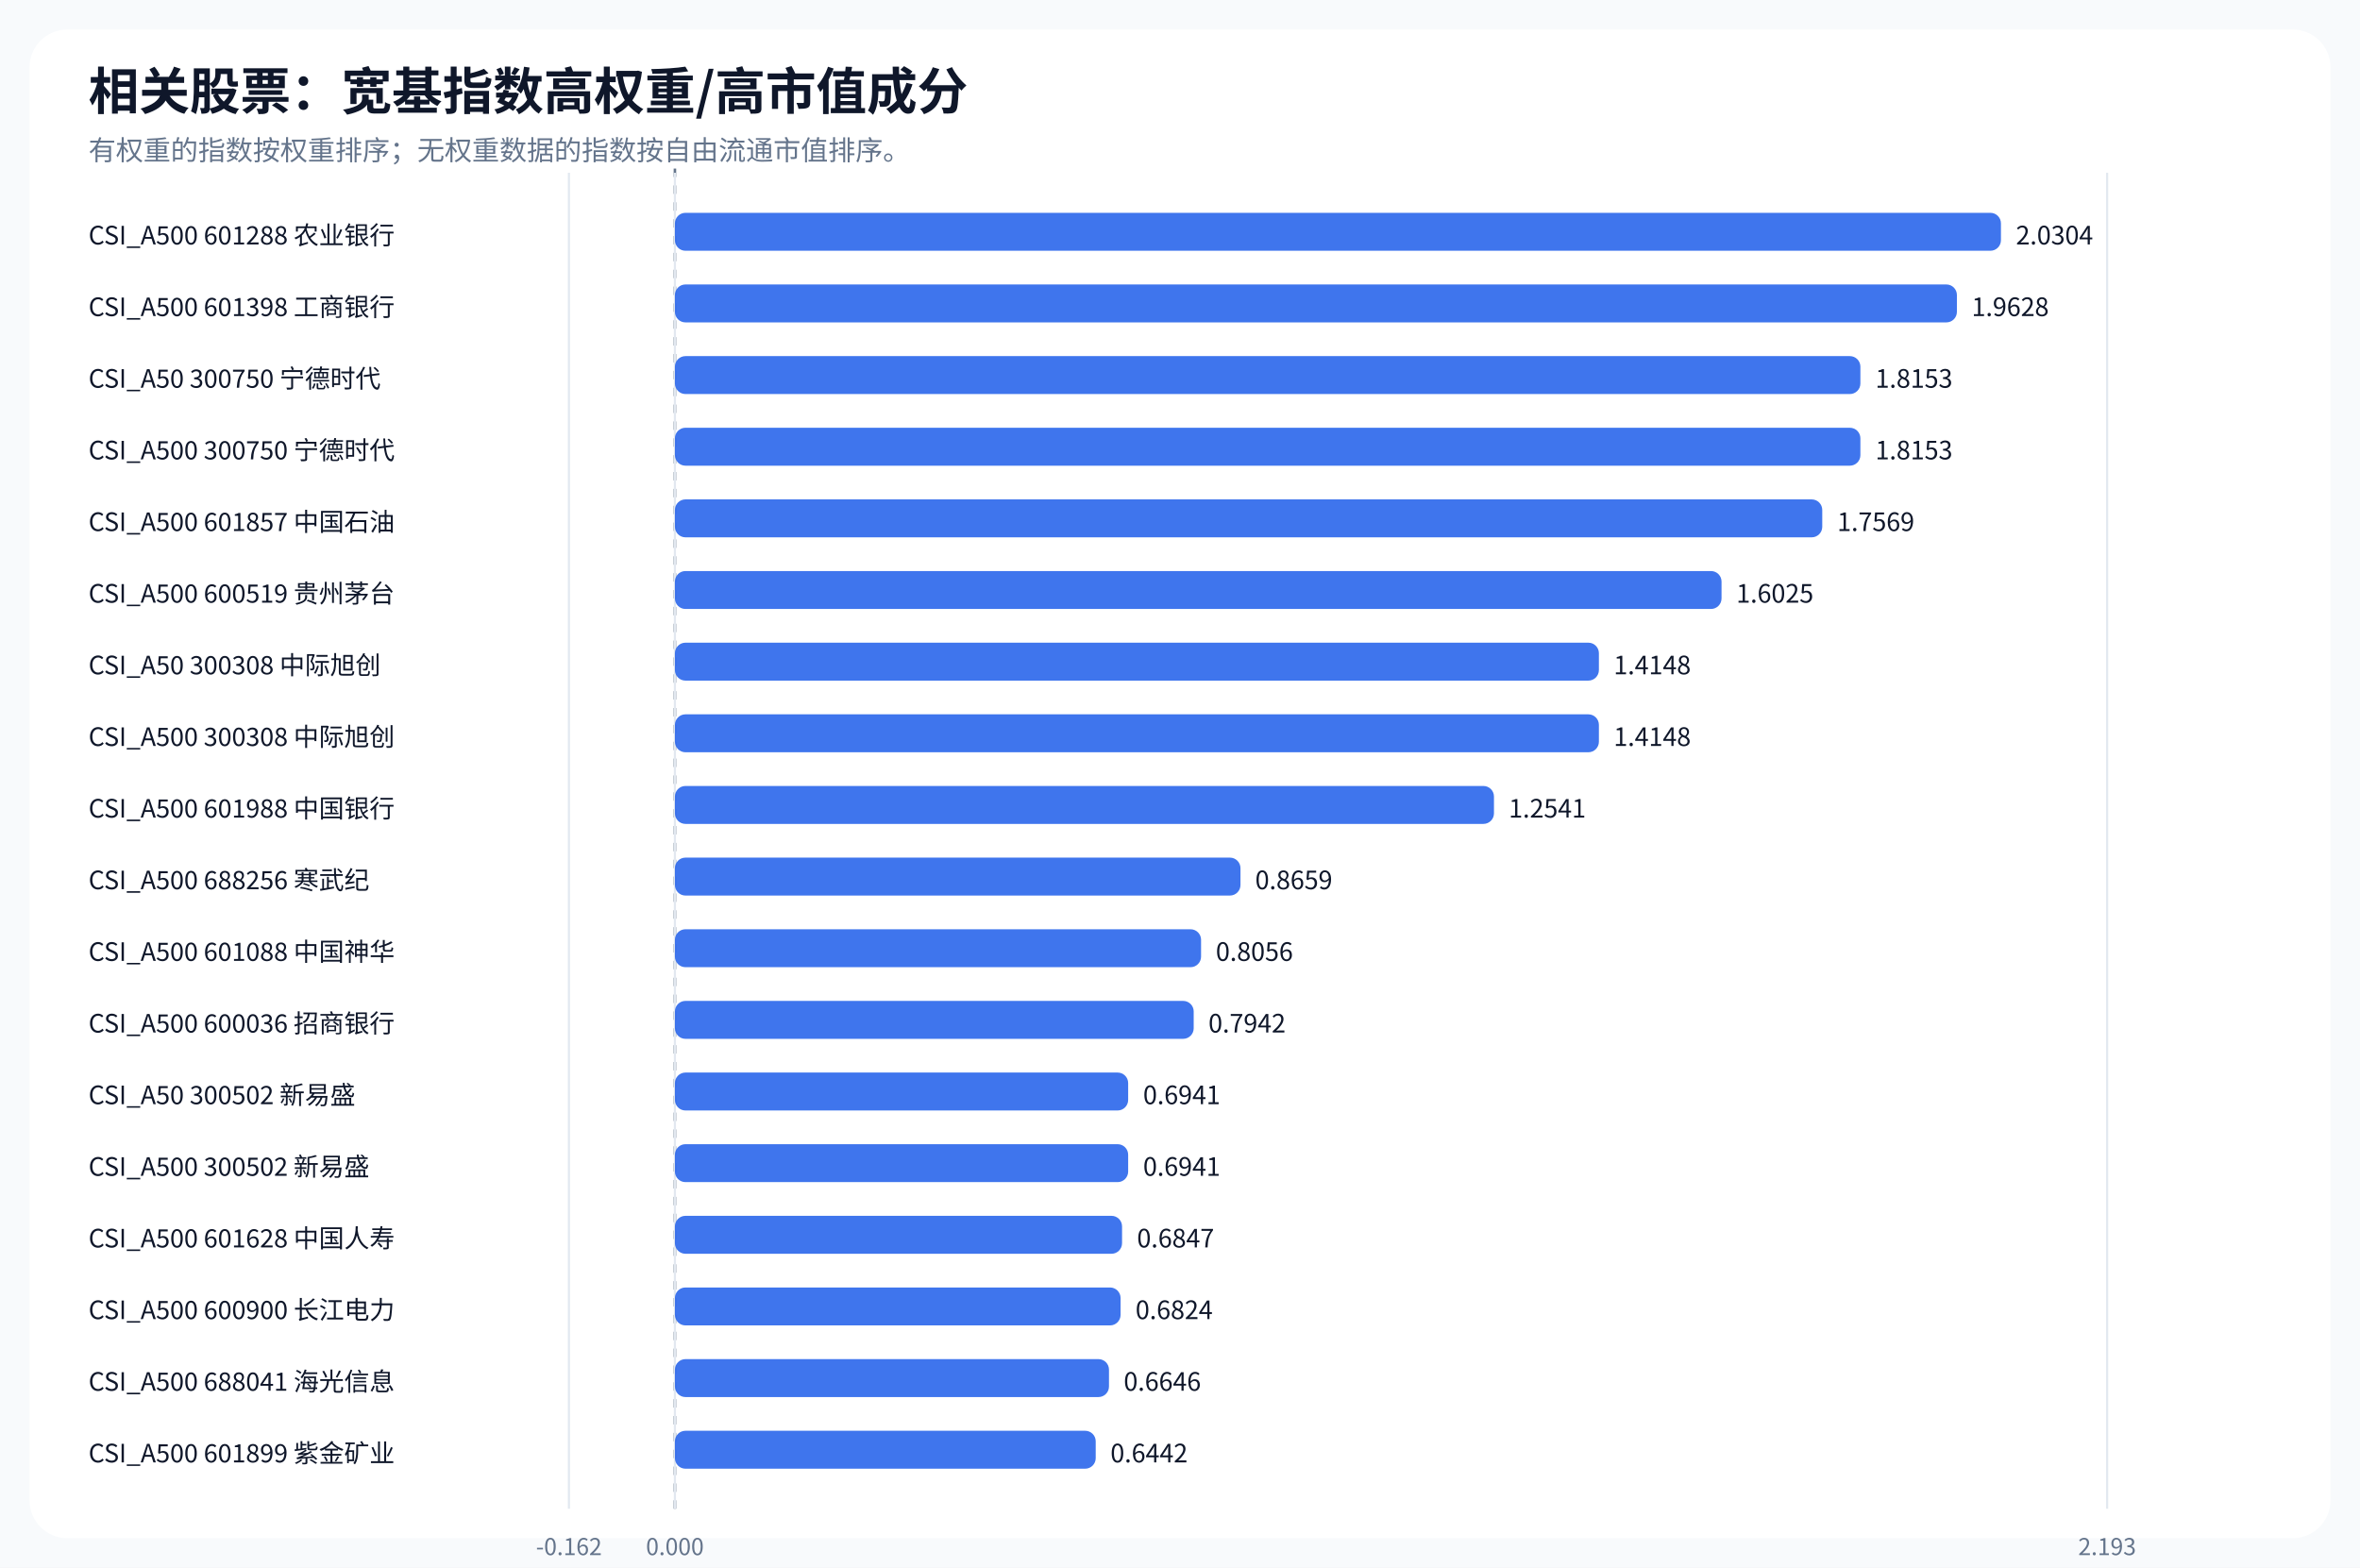
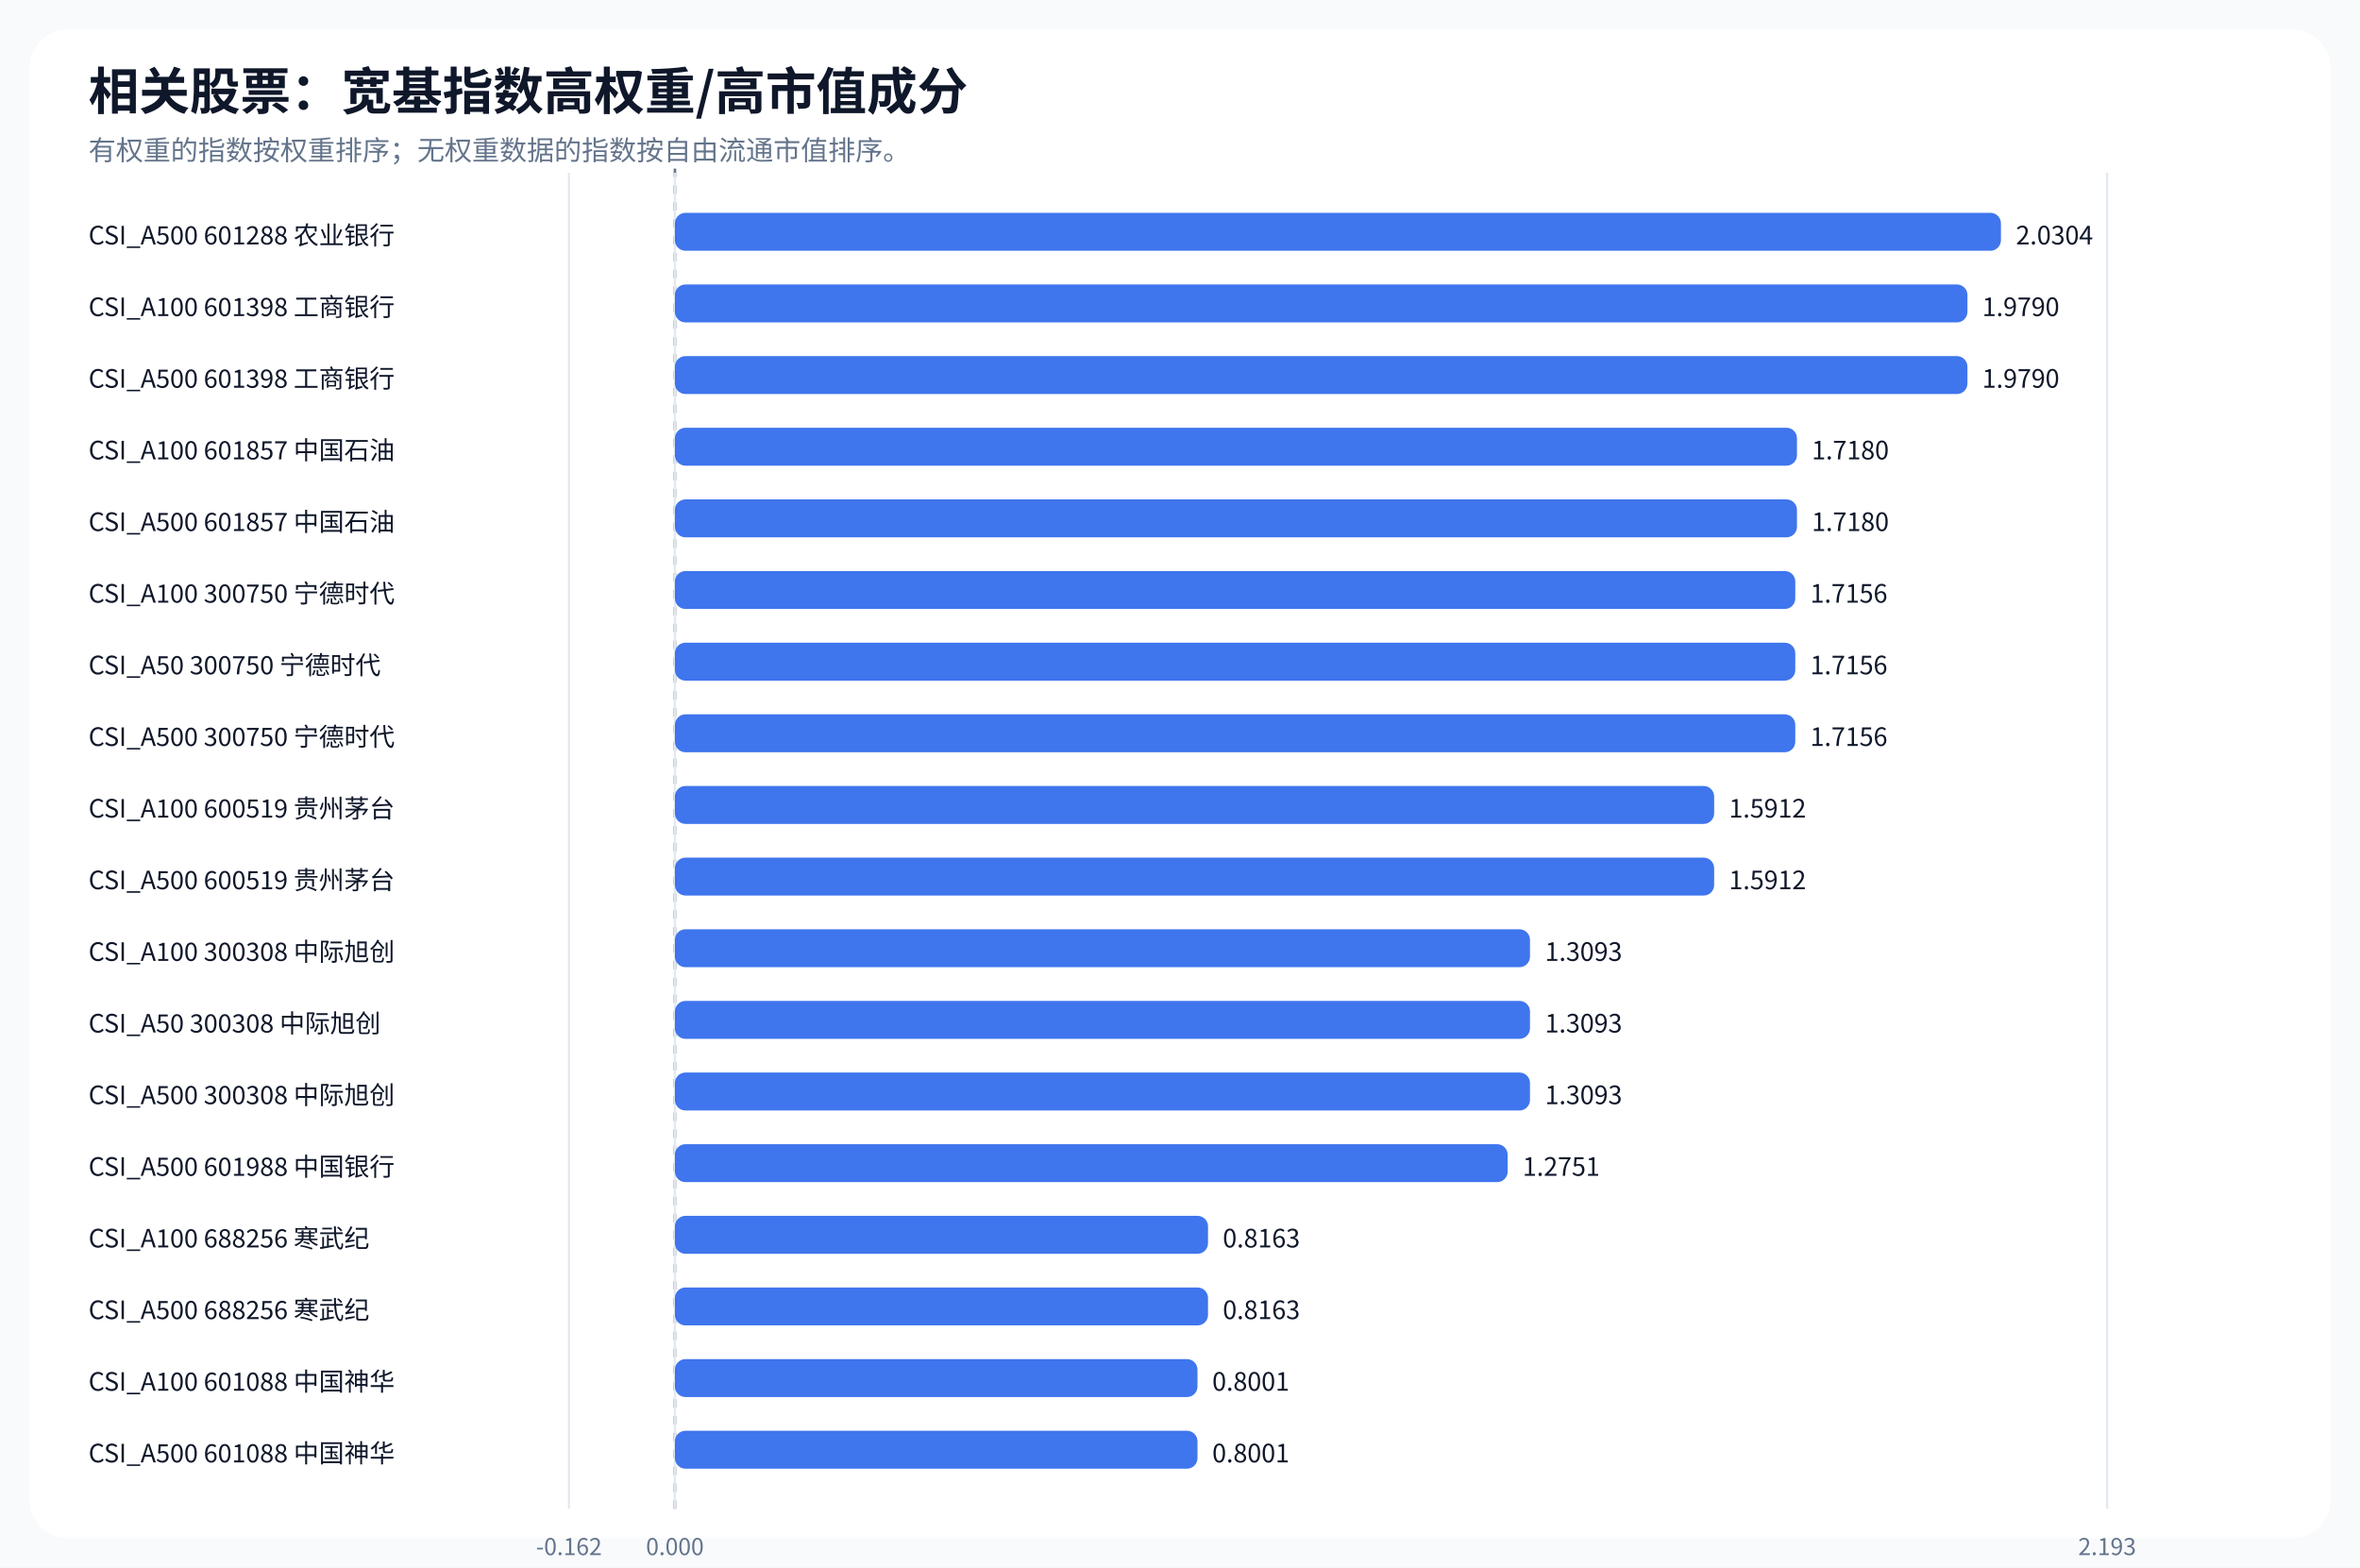
<svg xmlns="http://www.w3.org/2000/svg" width="1120" height="744" viewBox="0 0 1120 744" role="img">
  <style>
  text { font-family: 'Noto Sans CJK SC','Microsoft YaHei','PingFang SC','WenQuanYi Micro Hei',Arial,sans-serif; fill: #0f172a; }
  .title { font-size: 24px; font-weight: 800; }
  .subtitle { font-size: 13px; fill: #64748b; }
  .label { font-size: 12px; fill: #0f172a; }
  .muted { font-size: 11px; fill: #64748b; }
  .axis { stroke: #e2e8f0; stroke-width: 1; }
</style>
  <rect width="100%" height="100%" fill="#f8fafc" />
  <rect x="14" y="14" width="1092" height="716" rx="18" fill="#ffffff" />
  <text x="42" y="52" class="title">相关股票：宽基指数高权重/高市值成分</text>
  <text x="42" y="76" class="subtitle">有权重的指数按权重排序；无权重数据的指数按自由流通市值排序。</text>
  <line x1="320.3" y1="80" x2="320.3" y2="718" stroke="#64748b" stroke-width="1.2" stroke-dasharray="4 4" />
  <line x1="270.0" y1="82" x2="270.0" y2="716" class="axis" />
  <text x="270.0" y="738" text-anchor="middle" class="muted">-0.162</text>
  <line x1="320.3" y1="82" x2="320.3" y2="716" class="axis" />
  <text x="320.3" y="738" text-anchor="middle" class="muted">0.000</text>
  <line x1="1000.0" y1="82" x2="1000.0" y2="716" class="axis" />
  <text x="1000.0" y="738" text-anchor="middle" class="muted">2.193</text>
  <text x="42" y="116" class="label">CSI_A500 601288 农业银行</text>
  <rect x="320.3" y="101" width="629.3" height="18" rx="5" fill="#2563eb" opacity="0.88" />
  <text x="956.7" y="116" text-anchor="start" class="label">2.0304</text>
-   <text x="42" y="150" class="label">CSI_A500 601398 工商银行</text>
-   <rect x="320.3" y="135" width="608.4" height="18" rx="5" fill="#2563eb" opacity="0.88" />
-   <text x="935.7" y="150" text-anchor="start" class="label">1.9628</text>
-   <text x="42" y="184" class="label">CSI_A50 300750 宁德时代</text>
-   <rect x="320.3" y="169" width="562.6" height="18" rx="5" fill="#2563eb" opacity="0.88" />
-   <text x="890.0" y="184" text-anchor="start" class="label">1.8153</text>
-   <text x="42" y="218" class="label">CSI_A500 300750 宁德时代</text>
-   <rect x="320.3" y="203" width="562.6" height="18" rx="5" fill="#2563eb" opacity="0.88" />
-   <text x="890.0" y="218" text-anchor="start" class="label">1.8153</text>
+   <text x="42" y="150" class="label">CSI_A100 601398 工商银行</text>
+   <rect x="320.3" y="135" width="613.4" height="18" rx="5" fill="#2563eb" opacity="0.88" />
+   <text x="940.7" y="150" text-anchor="start" class="label">1.9790</text>
+   <text x="42" y="184" class="label">CSI_A500 601398 工商银行</text>
+   <rect x="320.3" y="169" width="613.4" height="18" rx="5" fill="#2563eb" opacity="0.88" />
+   <text x="940.7" y="184" text-anchor="start" class="label">1.9790</text>
+   <text x="42" y="218" class="label">CSI_A100 601857 中国石油</text>
+   <rect x="320.3" y="203" width="532.5" height="18" rx="5" fill="#2563eb" opacity="0.88" />
+   <text x="859.8" y="218" text-anchor="start" class="label">1.7180</text>
  <text x="42" y="252" class="label">CSI_A500 601857 中国石油</text>
-   <rect x="320.3" y="237" width="544.5" height="18" rx="5" fill="#2563eb" opacity="0.88" />
-   <text x="871.9" y="252" text-anchor="start" class="label">1.7569</text>
-   <text x="42" y="286" class="label">CSI_A500 600519 贵州茅台</text>
-   <rect x="320.3" y="271" width="496.7" height="18" rx="5" fill="#2563eb" opacity="0.88" />
-   <text x="824.0" y="286" text-anchor="start" class="label">1.6025</text>
-   <text x="42" y="320" class="label">CSI_A50 300308 中际旭创</text>
-   <rect x="320.3" y="305" width="438.5" height="18" rx="5" fill="#2563eb" opacity="0.88" />
-   <text x="765.8" y="320" text-anchor="start" class="label">1.4148</text>
-   <text x="42" y="354" class="label">CSI_A500 300308 中际旭创</text>
-   <rect x="320.3" y="339" width="438.5" height="18" rx="5" fill="#2563eb" opacity="0.88" />
-   <text x="765.8" y="354" text-anchor="start" class="label">1.4148</text>
-   <text x="42" y="388" class="label">CSI_A500 601988 中国银行</text>
-   <rect x="320.3" y="373" width="388.7" height="18" rx="5" fill="#2563eb" opacity="0.88" />
-   <text x="716.0" y="388" text-anchor="start" class="label">1.2541</text>
-   <text x="42" y="422" class="label">CSI_A500 688256 寒武纪</text>
-   <rect x="320.3" y="407" width="268.4" height="18" rx="5" fill="#2563eb" opacity="0.88" />
-   <text x="595.7" y="422" text-anchor="start" class="label">0.8659</text>
-   <text x="42" y="456" class="label">CSI_A500 601088 中国神华</text>
-   <rect x="320.3" y="441" width="249.7" height="18" rx="5" fill="#2563eb" opacity="0.88" />
-   <text x="577.0" y="456" text-anchor="start" class="label">0.8056</text>
-   <text x="42" y="490" class="label">CSI_A500 600036 招商银行</text>
-   <rect x="320.3" y="475" width="246.2" height="18" rx="5" fill="#2563eb" opacity="0.88" />
-   <text x="573.5" y="490" text-anchor="start" class="label">0.7942</text>
-   <text x="42" y="524" class="label">CSI_A50 300502 新易盛</text>
-   <rect x="320.3" y="509" width="215.1" height="18" rx="5" fill="#2563eb" opacity="0.88" />
-   <text x="542.5" y="524" text-anchor="start" class="label">0.6941</text>
-   <text x="42" y="558" class="label">CSI_A500 300502 新易盛</text>
-   <rect x="320.3" y="543" width="215.1" height="18" rx="5" fill="#2563eb" opacity="0.88" />
-   <text x="542.5" y="558" text-anchor="start" class="label">0.6941</text>
-   <text x="42" y="592" class="label">CSI_A500 601628 中国人寿</text>
-   <rect x="320.3" y="577" width="212.2" height="18" rx="5" fill="#2563eb" opacity="0.88" />
-   <text x="539.6" y="592" text-anchor="start" class="label">0.6847</text>
-   <text x="42" y="626" class="label">CSI_A500 600900 长江电力</text>
-   <rect x="320.3" y="611" width="211.5" height="18" rx="5" fill="#2563eb" opacity="0.88" />
-   <text x="538.9" y="626" text-anchor="start" class="label">0.6824</text>
-   <text x="42" y="660" class="label">CSI_A500 688041 海光信息</text>
-   <rect x="320.3" y="645" width="206.0" height="18" rx="5" fill="#2563eb" opacity="0.88" />
-   <text x="533.3" y="660" text-anchor="start" class="label">0.6646</text>
-   <text x="42" y="694" class="label">CSI_A500 601899 紫金矿业</text>
-   <rect x="320.3" y="679" width="199.7" height="18" rx="5" fill="#2563eb" opacity="0.88" />
-   <text x="527.0" y="694" text-anchor="start" class="label">0.6442</text>
+   <rect x="320.3" y="237" width="532.5" height="18" rx="5" fill="#2563eb" opacity="0.88" />
+   <text x="859.8" y="252" text-anchor="start" class="label">1.7180</text>
+   <text x="42" y="286" class="label">CSI_A100 300750 宁德时代</text>
+   <rect x="320.3" y="271" width="531.7" height="18" rx="5" fill="#2563eb" opacity="0.88" />
+   <text x="859.1" y="286" text-anchor="start" class="label">1.7156</text>
+   <text x="42" y="320" class="label">CSI_A50 300750 宁德时代</text>
+   <rect x="320.3" y="305" width="531.7" height="18" rx="5" fill="#2563eb" opacity="0.88" />
+   <text x="859.1" y="320" text-anchor="start" class="label">1.7156</text>
+   <text x="42" y="354" class="label">CSI_A500 300750 宁德时代</text>
+   <rect x="320.3" y="339" width="531.7" height="18" rx="5" fill="#2563eb" opacity="0.88" />
+   <text x="859.1" y="354" text-anchor="start" class="label">1.7156</text>
+   <text x="42" y="388" class="label">CSI_A100 600519 贵州茅台</text>
+   <rect x="320.3" y="373" width="493.2" height="18" rx="5" fill="#2563eb" opacity="0.88" />
+   <text x="820.5" y="388" text-anchor="start" class="label">1.5912</text>
+   <text x="42" y="422" class="label">CSI_A500 600519 贵州茅台</text>
+   <rect x="320.3" y="407" width="493.2" height="18" rx="5" fill="#2563eb" opacity="0.88" />
+   <text x="820.5" y="422" text-anchor="start" class="label">1.5912</text>
+   <text x="42" y="456" class="label">CSI_A100 300308 中际旭创</text>
+   <rect x="320.3" y="441" width="405.8" height="18" rx="5" fill="#2563eb" opacity="0.88" />
+   <text x="733.2" y="456" text-anchor="start" class="label">1.3093</text>
+   <text x="42" y="490" class="label">CSI_A50 300308 中际旭创</text>
+   <rect x="320.3" y="475" width="405.8" height="18" rx="5" fill="#2563eb" opacity="0.88" />
+   <text x="733.2" y="490" text-anchor="start" class="label">1.3093</text>
+   <text x="42" y="524" class="label">CSI_A500 300308 中际旭创</text>
+   <rect x="320.3" y="509" width="405.8" height="18" rx="5" fill="#2563eb" opacity="0.88" />
+   <text x="733.2" y="524" text-anchor="start" class="label">1.3093</text>
+   <text x="42" y="558" class="label">CSI_A500 601988 中国银行</text>
+   <rect x="320.3" y="543" width="395.2" height="18" rx="5" fill="#2563eb" opacity="0.88" />
+   <text x="722.6" y="558" text-anchor="start" class="label">1.2751</text>
+   <text x="42" y="592" class="label">CSI_A100 688256 寒武纪</text>
+   <rect x="320.3" y="577" width="253.0" height="18" rx="5" fill="#2563eb" opacity="0.88" />
+   <text x="580.3" y="592" text-anchor="start" class="label">0.8163</text>
+   <text x="42" y="626" class="label">CSI_A500 688256 寒武纪</text>
+   <rect x="320.3" y="611" width="253.0" height="18" rx="5" fill="#2563eb" opacity="0.88" />
+   <text x="580.3" y="626" text-anchor="start" class="label">0.8163</text>
+   <text x="42" y="660" class="label">CSI_A100 601088 中国神华</text>
+   <rect x="320.3" y="645" width="248.0" height="18" rx="5" fill="#2563eb" opacity="0.88" />
+   <text x="575.3" y="660" text-anchor="start" class="label">0.8001</text>
+   <text x="42" y="694" class="label">CSI_A500 601088 中国神华</text>
+   <rect x="320.3" y="679" width="248.0" height="18" rx="5" fill="#2563eb" opacity="0.88" />
+   <text x="575.3" y="694" text-anchor="start" class="label">0.8001</text>
</svg>
